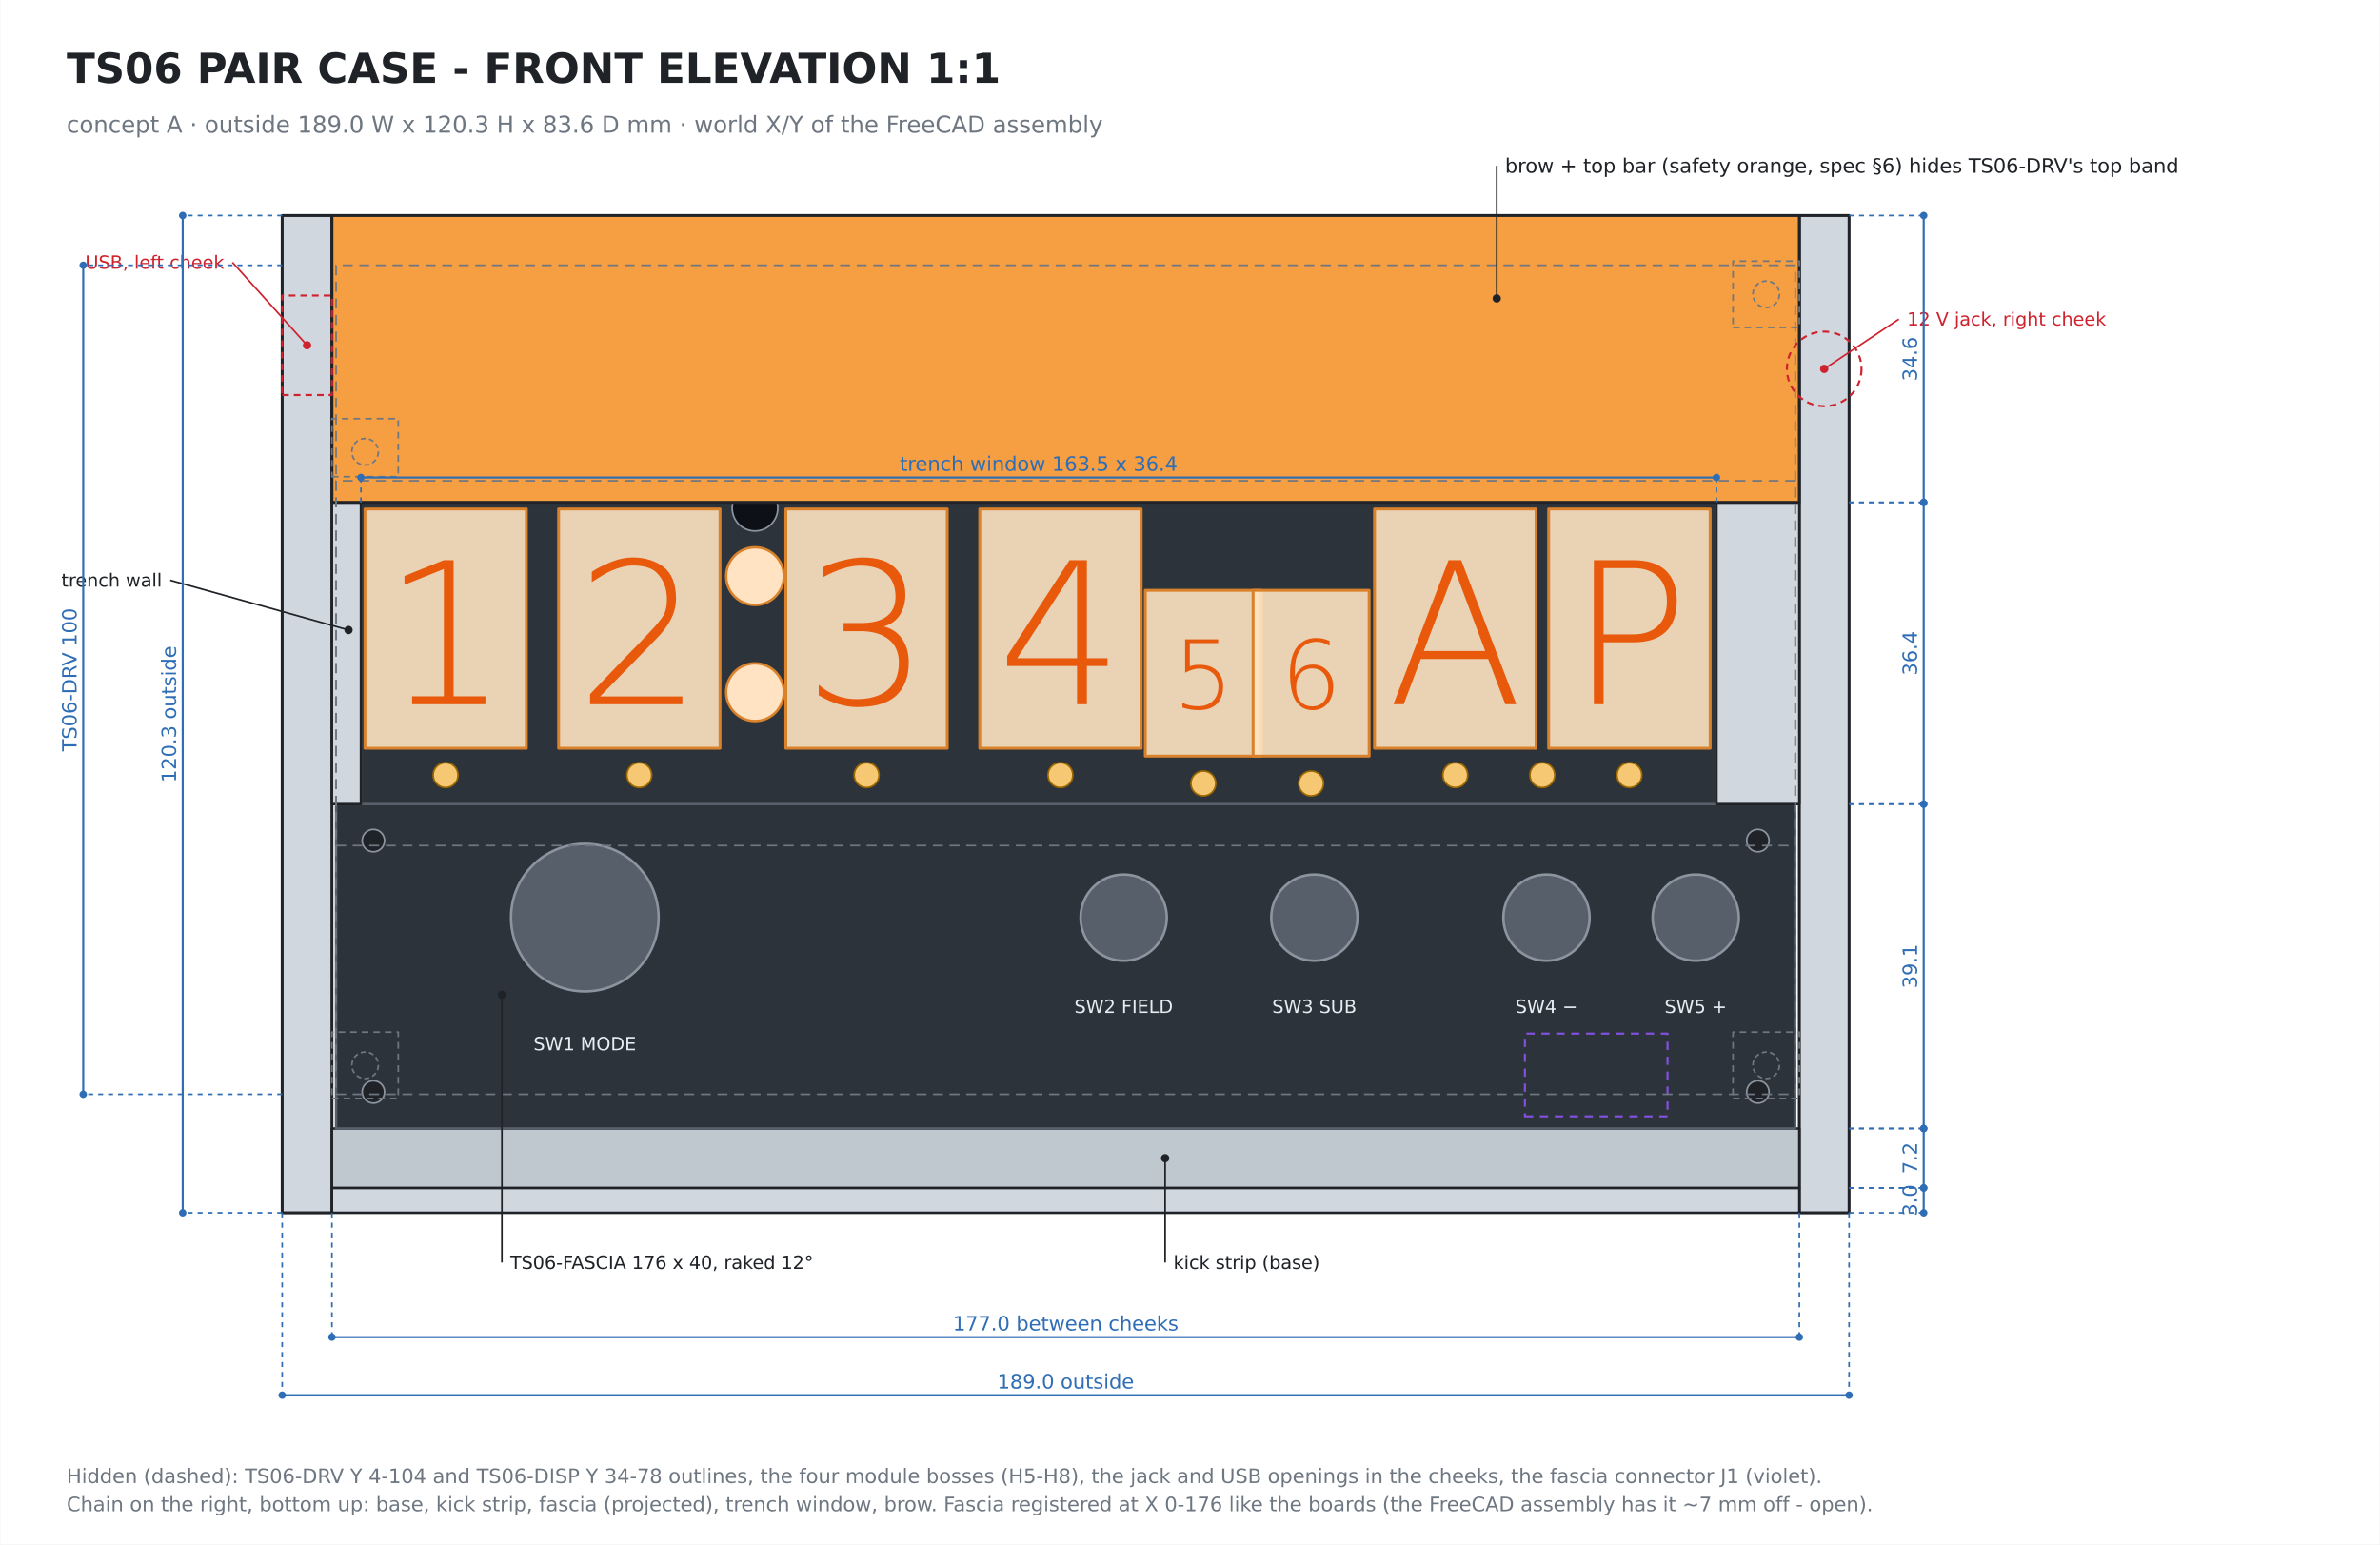
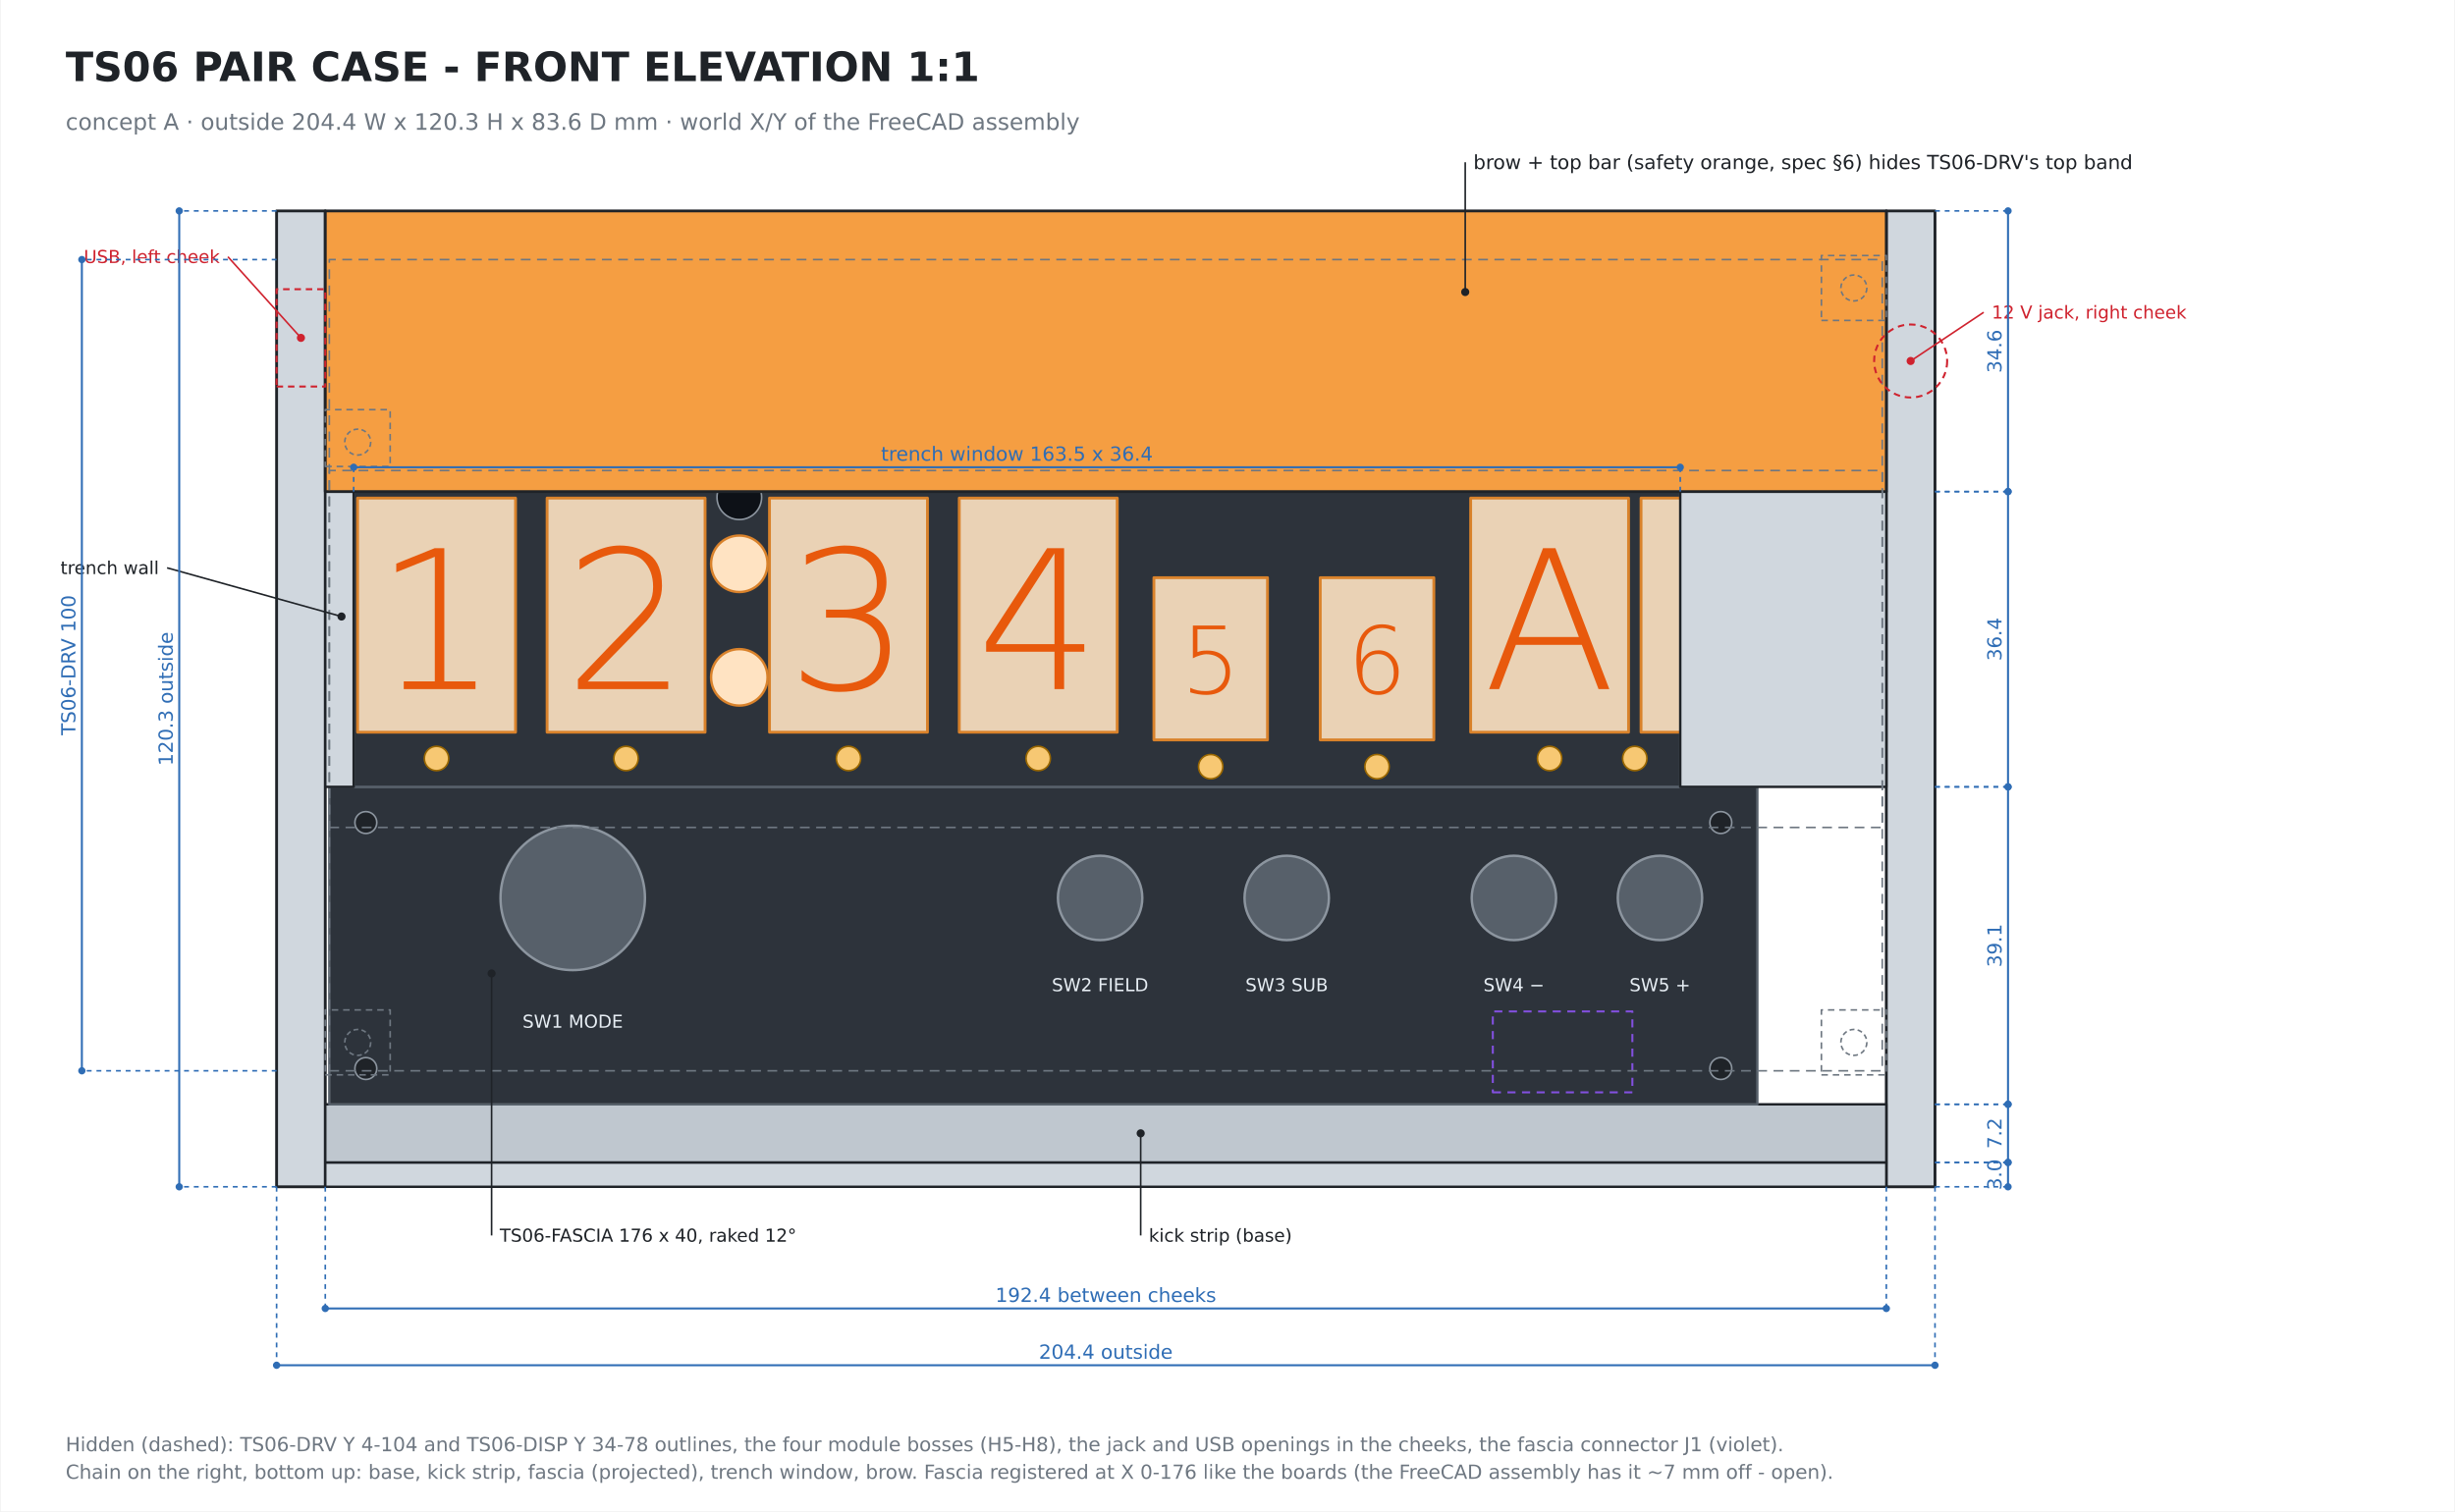
- <svg xmlns="http://www.w3.org/2000/svg" viewBox="0 0 287.0 186.3" width="1148" height="745">
-   <rect x="0" y="0" width="287.0" height="186.3" fill="#FFFFFF" />
+ <svg xmlns="http://www.w3.org/2000/svg" viewBox="0 0 302.4 186.3" width="1210" height="745">
+   <rect x="0" y="0" width="302.4" height="186.3" fill="#FFFFFF" />
  <text x="8" y="10" font-family="DejaVu Sans, Arial, Helvetica, sans-serif" font-size="5" font-weight="700" fill="#1F2328">TS06 PAIR CASE - FRONT ELEVATION  1:1</text>
-   <text x="8" y="16" font-family="DejaVu Sans, Arial, Helvetica, sans-serif" font-size="2.8" fill="#6E7781">concept A · outside 189.0 W x 120.3 H x 83.6 D mm · world X/Y of the FreeCAD assembly</text>
+   <text x="8" y="16" font-family="DejaVu Sans, Arial, Helvetica, sans-serif" font-size="2.8" fill="#6E7781">concept A · outside 204.4 W x 120.3 H x 83.6 D mm · world X/Y of the FreeCAD assembly</text>
  <polygon points="34.00,146.30 40.00,146.30 40.00,26.00 34.00,26.00" fill="#D0D7DE" stroke="#1F2328" stroke-width="0.35" stroke-linejoin="round" />
-   <polygon points="217.00,146.30 223.00,146.30 223.00,26.00 217.00,26.00" fill="#D0D7DE" stroke="#1F2328" stroke-width="0.35" stroke-linejoin="round" />
-   <polygon points="40.00,146.30 217.00,146.30 217.00,143.30 40.00,143.30" fill="#D0D7DE" stroke="#1F2328" stroke-width="0.30" stroke-linejoin="round" />
-   <polygon points="40.00,143.30 217.00,143.30 217.00,136.13 40.00,136.13" fill="#BFC7CF" stroke="#1F2328" stroke-width="0.30" stroke-linejoin="round" />
+   <polygon points="232.40,146.30 238.40,146.30 238.40,26.00 232.40,26.00" fill="#D0D7DE" stroke="#1F2328" stroke-width="0.35" stroke-linejoin="round" />
+   <polygon points="40.00,146.30 232.40,146.30 232.40,143.30 40.00,143.30" fill="#D0D7DE" stroke="#1F2328" stroke-width="0.30" stroke-linejoin="round" />
+   <polygon points="40.00,143.30 232.40,143.30 232.40,136.13 40.00,136.13" fill="#BFC7CF" stroke="#1F2328" stroke-width="0.30" stroke-linejoin="round" />
  <polygon points="40.50,136.13 216.50,136.13 216.50,97.00 40.50,97.00" fill="#2D333B" stroke="#57606A" stroke-width="0.30" stroke-linejoin="round" />
  <circle cx="70.50" cy="110.69" r="8.90" fill="#57606A" stroke="#8C959F" stroke-width="0.30" />
  <text x="70.50" y="126.69" font-family="DejaVu Sans, Arial, Helvetica, sans-serif" font-size="2.20" fill="#E6EDF3" text-anchor="middle" font-weight="400">SW1 MODE</text>
  <circle cx="135.50" cy="110.69" r="5.20" fill="#57606A" stroke="#8C959F" stroke-width="0.30" />
  <text x="135.50" y="122.19" font-family="DejaVu Sans, Arial, Helvetica, sans-serif" font-size="2.20" fill="#E6EDF3" text-anchor="middle" font-weight="400">SW2 FIELD</text>
  <circle cx="158.50" cy="110.69" r="5.20" fill="#57606A" stroke="#8C959F" stroke-width="0.30" />
  <text x="158.50" y="122.19" font-family="DejaVu Sans, Arial, Helvetica, sans-serif" font-size="2.20" fill="#E6EDF3" text-anchor="middle" font-weight="400">SW3 SUB</text>
  <circle cx="186.50" cy="110.69" r="5.20" fill="#57606A" stroke="#8C959F" stroke-width="0.30" />
  <text x="186.50" y="122.19" font-family="DejaVu Sans, Arial, Helvetica, sans-serif" font-size="2.20" fill="#E6EDF3" text-anchor="middle" font-weight="400">SW4 −</text>
  <circle cx="204.50" cy="110.69" r="5.20" fill="#57606A" stroke="#8C959F" stroke-width="0.30" />
  <text x="204.50" y="122.19" font-family="DejaVu Sans, Arial, Helvetica, sans-serif" font-size="2.20" fill="#E6EDF3" text-anchor="middle" font-weight="400">SW5 +</text>
  <circle cx="45.00" cy="101.40" r="1.35" fill="#1F2328" stroke="#8C959F" stroke-width="0.20" />
  <circle cx="45.00" cy="131.72" r="1.35" fill="#1F2328" stroke="#8C959F" stroke-width="0.20" />
  <circle cx="212.00" cy="101.40" r="1.35" fill="#1F2328" stroke="#8C959F" stroke-width="0.20" />
  <circle cx="212.00" cy="131.72" r="1.35" fill="#1F2328" stroke="#8C959F" stroke-width="0.20" />
  <polygon points="183.90,134.66 201.10,134.66 201.10,124.68 183.90,124.68" fill="none" stroke="#8250DF" stroke-width="0.25" stroke-linejoin="round" stroke-dasharray="1 0.8" />
  <polygon points="43.50,97.00 207.00,97.00 207.00,60.60 43.50,60.60" fill="#2D333B" stroke="#57606A" stroke-width="0.30" stroke-linejoin="round" />
  <circle cx="53.71" cy="93.50" r="1.50" fill="#F7C873" stroke="#9A6700" stroke-width="0.20" />
  <circle cx="77.07" cy="93.50" r="1.50" fill="#F7C873" stroke="#9A6700" stroke-width="0.20" />
  <circle cx="104.49" cy="93.50" r="1.50" fill="#F7C873" stroke="#9A6700" stroke-width="0.20" />
  <circle cx="127.87" cy="93.50" r="1.50" fill="#F7C873" stroke="#9A6700" stroke-width="0.20" />
-   <circle cx="145.11" cy="94.51" r="1.50" fill="#F7C873" stroke="#9A6700" stroke-width="0.20" />
-   <circle cx="158.11" cy="94.51" r="1.50" fill="#F7C873" stroke="#9A6700" stroke-width="0.20" />
-   <circle cx="175.50" cy="93.50" r="1.50" fill="#F7C873" stroke="#9A6700" stroke-width="0.20" />
-   <circle cx="196.50" cy="93.50" r="1.50" fill="#F7C873" stroke="#9A6700" stroke-width="0.20" />
-   <circle cx="186.00" cy="93.50" r="1.50" fill="#F7C873" stroke="#9A6700" stroke-width="0.20" />
+   <circle cx="149.13" cy="94.51" r="1.50" fill="#F7C873" stroke="#9A6700" stroke-width="0.20" />
+   <circle cx="169.63" cy="94.51" r="1.50" fill="#F7C873" stroke="#9A6700" stroke-width="0.20" />
+   <circle cx="190.90" cy="93.50" r="1.50" fill="#F7C873" stroke="#9A6700" stroke-width="0.20" />
+   <circle cx="211.90" cy="93.50" r="1.50" fill="#F7C873" stroke="#9A6700" stroke-width="0.20" />
+   <circle cx="201.40" cy="93.50" r="1.50" fill="#F7C873" stroke="#9A6700" stroke-width="0.20" />
  <circle cx="91.03" cy="69.50" r="3.48" fill="#FFE3C2" stroke="#D9822B" stroke-width="0.30" />
  <circle cx="91.03" cy="83.50" r="3.48" fill="#FFE3C2" stroke="#D9822B" stroke-width="0.30" />
  <circle cx="91.03" cy="61.30" r="2.75" fill="#0D1117" stroke="#8C959F" stroke-width="0.20" />
  <polygon points="43.98,90.26 63.45,90.26 63.45,61.40 43.98,61.40" fill="#FFE3C2" stroke="#D9822B" stroke-width="0.35" stroke-linejoin="round" fill-opacity="0.9" />
  <text x="53.71" y="84.95" font-family="DejaVu Sans, Arial, Helvetica, sans-serif" font-size="23.85" fill="#E8590C" text-anchor="middle" font-weight="300">1</text>
  <polygon points="67.34,90.26 86.81,90.26 86.81,61.40 67.34,61.40" fill="#FFE3C2" stroke="#D9822B" stroke-width="0.35" stroke-linejoin="round" fill-opacity="0.9" />
  <text x="77.07" y="84.95" font-family="DejaVu Sans, Arial, Helvetica, sans-serif" font-size="23.85" fill="#E8590C" text-anchor="middle" font-weight="300">2</text>
  <polygon points="94.75,90.26 114.22,90.26 114.22,61.40 94.75,61.40" fill="#FFE3C2" stroke="#D9822B" stroke-width="0.35" stroke-linejoin="round" fill-opacity="0.9" />
  <text x="104.49" y="84.95" font-family="DejaVu Sans, Arial, Helvetica, sans-serif" font-size="23.85" fill="#E8590C" text-anchor="middle" font-weight="300">3</text>
  <polygon points="118.14,90.26 137.61,90.26 137.61,61.40 118.14,61.40" fill="#FFE3C2" stroke="#D9822B" stroke-width="0.35" stroke-linejoin="round" fill-opacity="0.9" />
  <text x="127.87" y="84.95" font-family="DejaVu Sans, Arial, Helvetica, sans-serif" font-size="23.85" fill="#E8590C" text-anchor="middle" font-weight="300">4</text>
-   <polygon points="138.11,91.21 152.11,91.21 152.11,71.21 138.11,71.21" fill="#FFE3C2" stroke="#D9822B" stroke-width="0.35" stroke-linejoin="round" fill-opacity="0.9" />
-   <text x="145.11" y="85.51" font-family="DejaVu Sans, Arial, Helvetica, sans-serif" font-size="11.52" fill="#E8590C" text-anchor="middle" font-weight="300">5</text>
-   <polygon points="151.11,91.21 165.11,91.21 165.11,71.21 151.11,71.21" fill="#FFE3C2" stroke="#D9822B" stroke-width="0.35" stroke-linejoin="round" fill-opacity="0.9" />
-   <text x="158.11" y="85.51" font-family="DejaVu Sans, Arial, Helvetica, sans-serif" font-size="11.52" fill="#E8590C" text-anchor="middle" font-weight="300">6</text>
-   <polygon points="165.76,90.26 185.24,90.26 185.24,61.40 165.76,61.40" fill="#FFE3C2" stroke="#D9822B" stroke-width="0.35" stroke-linejoin="round" fill-opacity="0.9" />
-   <text x="175.50" y="84.95" font-family="DejaVu Sans, Arial, Helvetica, sans-serif" font-size="23.85" fill="#E8590C" text-anchor="middle" font-weight="300">A</text>
-   <polygon points="186.76,90.26 206.24,90.26 206.24,61.40 186.76,61.40" fill="#FFE3C2" stroke="#D9822B" stroke-width="0.35" stroke-linejoin="round" fill-opacity="0.9" />
-   <text x="196.50" y="84.95" font-family="DejaVu Sans, Arial, Helvetica, sans-serif" font-size="23.85" fill="#E8590C" text-anchor="middle" font-weight="300">P</text>
+   <polygon points="142.13,91.21 156.13,91.21 156.13,71.21 142.13,71.21" fill="#FFE3C2" stroke="#D9822B" stroke-width="0.35" stroke-linejoin="round" fill-opacity="0.9" />
+   <text x="149.13" y="85.51" font-family="DejaVu Sans, Arial, Helvetica, sans-serif" font-size="11.52" fill="#E8590C" text-anchor="middle" font-weight="300">5</text>
+   <polygon points="162.63,91.21 176.63,91.21 176.63,71.21 162.63,71.21" fill="#FFE3C2" stroke="#D9822B" stroke-width="0.35" stroke-linejoin="round" fill-opacity="0.9" />
+   <text x="169.63" y="85.51" font-family="DejaVu Sans, Arial, Helvetica, sans-serif" font-size="11.52" fill="#E8590C" text-anchor="middle" font-weight="300">6</text>
+   <polygon points="181.17,90.26 200.63,90.26 200.63,61.40 181.17,61.40" fill="#FFE3C2" stroke="#D9822B" stroke-width="0.35" stroke-linejoin="round" fill-opacity="0.9" />
+   <text x="190.90" y="84.95" font-family="DejaVu Sans, Arial, Helvetica, sans-serif" font-size="23.85" fill="#E8590C" text-anchor="middle" font-weight="300">A</text>
+   <polygon points="202.17,90.26 221.63,90.26 221.63,61.40 202.17,61.40" fill="#FFE3C2" stroke="#D9822B" stroke-width="0.35" stroke-linejoin="round" fill-opacity="0.9" />
+   <text x="211.90" y="84.95" font-family="DejaVu Sans, Arial, Helvetica, sans-serif" font-size="23.85" fill="#E8590C" text-anchor="middle" font-weight="300">P</text>
  <polygon points="40.00,97.00 43.50,97.00 43.50,60.60 40.00,60.60" fill="#D0D7DE" stroke="#1F2328" stroke-width="0.30" stroke-linejoin="round" />
-   <polygon points="207.00,97.00 217.00,97.00 217.00,60.60 207.00,60.60" fill="#D0D7DE" stroke="#1F2328" stroke-width="0.30" stroke-linejoin="round" />
-   <polygon points="40.00,60.60 217.00,60.60 217.00,26.00 40.00,26.00" fill="#F59E42" stroke="#1F2328" stroke-width="0.35" stroke-linejoin="round" />
-   <polygon points="40.50,132.00 216.50,132.00 216.50,32.00 40.50,32.00" fill="none" stroke="#6E7781" stroke-width="0.20" stroke-linejoin="round" stroke-dasharray="1.2 0.8" />
-   <polygon points="40.50,102.00 216.50,102.00 216.50,58.00 40.50,58.00" fill="none" stroke="#6E7781" stroke-width="0.20" stroke-linejoin="round" stroke-dasharray="1.2 0.8" />
-   <polygon points="209.00,132.50 217.00,132.50 217.00,124.50 209.00,124.50" fill="none" stroke="#6E7781" stroke-width="0.20" stroke-linejoin="round" stroke-dasharray="0.8 0.6" />
-   <circle cx="213.00" cy="128.50" r="1.60" fill="none" stroke="#6E7781" stroke-width="0.20" stroke-dasharray="0.6 0.4" />
+   <polygon points="207.00,97.00 232.40,97.00 232.40,60.60 207.00,60.60" fill="#D0D7DE" stroke="#1F2328" stroke-width="0.30" stroke-linejoin="round" />
+   <polygon points="40.00,60.60 232.40,60.60 232.40,26.00 40.00,26.00" fill="#F59E42" stroke="#1F2328" stroke-width="0.35" stroke-linejoin="round" />
+   <polygon points="40.50,132.00 231.90,132.00 231.90,32.00 40.50,32.00" fill="none" stroke="#6E7781" stroke-width="0.20" stroke-linejoin="round" stroke-dasharray="1.2 0.8" />
+   <polygon points="40.50,102.00 231.90,102.00 231.90,58.00 40.50,58.00" fill="none" stroke="#6E7781" stroke-width="0.20" stroke-linejoin="round" stroke-dasharray="1.2 0.8" />
+   <polygon points="224.40,132.50 232.40,132.50 232.40,124.50 224.40,124.50" fill="none" stroke="#6E7781" stroke-width="0.20" stroke-linejoin="round" stroke-dasharray="0.8 0.6" />
+   <circle cx="228.40" cy="128.50" r="1.60" fill="none" stroke="#6E7781" stroke-width="0.20" stroke-dasharray="0.6 0.4" />
  <polygon points="40.00,132.50 48.00,132.50 48.00,124.50 40.00,124.50" fill="none" stroke="#6E7781" stroke-width="0.20" stroke-linejoin="round" stroke-dasharray="0.8 0.6" />
  <circle cx="44.00" cy="128.50" r="1.60" fill="none" stroke="#6E7781" stroke-width="0.20" stroke-dasharray="0.6 0.4" />
-   <polygon points="209.00,39.50 217.00,39.50 217.00,31.50 209.00,31.50" fill="none" stroke="#6E7781" stroke-width="0.20" stroke-linejoin="round" stroke-dasharray="0.8 0.6" />
-   <circle cx="213.00" cy="35.50" r="1.60" fill="none" stroke="#6E7781" stroke-width="0.20" stroke-dasharray="0.6 0.4" />
+   <polygon points="224.40,39.50 232.40,39.50 232.40,31.50 224.40,31.50" fill="none" stroke="#6E7781" stroke-width="0.20" stroke-linejoin="round" stroke-dasharray="0.8 0.6" />
+   <circle cx="228.40" cy="35.50" r="1.60" fill="none" stroke="#6E7781" stroke-width="0.20" stroke-dasharray="0.6 0.4" />
  <polygon points="40.00,57.50 48.00,57.50 48.00,50.50 40.00,50.50" fill="none" stroke="#6E7781" stroke-width="0.20" stroke-linejoin="round" stroke-dasharray="0.8 0.6" />
  <circle cx="44.00" cy="54.50" r="1.60" fill="none" stroke="#6E7781" stroke-width="0.20" stroke-dasharray="0.6 0.4" />
-   <circle cx="220.00" cy="44.50" r="4.50" fill="none" stroke="#CF222E" stroke-width="0.25" stroke-dasharray="0.8 0.6" />
+   <circle cx="235.40" cy="44.50" r="4.50" fill="none" stroke="#CF222E" stroke-width="0.25" stroke-dasharray="0.8 0.6" />
  <polygon points="34.00,47.65 40.00,47.65 40.00,35.65 34.00,35.65" fill="none" stroke="#CF222E" stroke-width="0.25" stroke-linejoin="round" stroke-dasharray="0.8 0.6" />
-   <polyline points="220.00,44.50 229.00,38.50" fill="none" stroke="#CF222E" stroke-width="0.2" />
-   <circle cx="220.00" cy="44.50" r="0.5" fill="#CF222E" />
-   <text x="230.00" y="39.27" font-family="DejaVu Sans, Arial, Helvetica, sans-serif" font-size="2.20" fill="#CF222E" text-anchor="start" font-weight="400">12 V jack, right cheek</text>
+   <polyline points="235.40,44.50 244.40,38.50" fill="none" stroke="#CF222E" stroke-width="0.2" />
+   <circle cx="235.40" cy="44.50" r="0.5" fill="#CF222E" />
+   <text x="245.40" y="39.27" font-family="DejaVu Sans, Arial, Helvetica, sans-serif" font-size="2.20" fill="#CF222E" text-anchor="start" font-weight="400">12 V jack, right cheek</text>
  <polyline points="37.00,41.65 28.00,31.65" fill="none" stroke="#CF222E" stroke-width="0.2" />
  <circle cx="37.00" cy="41.65" r="0.5" fill="#CF222E" />
  <text x="27.00" y="32.42" font-family="DejaVu Sans, Arial, Helvetica, sans-serif" font-size="2.20" fill="#CF222E" text-anchor="end" font-weight="400">USB, left cheek</text>
  <polyline points="180.50,36.00 180.50,20.00" fill="none" stroke="#1F2328" stroke-width="0.2" />
  <circle cx="180.50" cy="36.00" r="0.5" fill="#1F2328" />
  <text x="181.50" y="20.84" font-family="DejaVu Sans, Arial, Helvetica, sans-serif" font-size="2.40" fill="#1F2328" text-anchor="start" font-weight="400">brow + top bar (safety orange, spec §6) hides TS06-DRV's top band</text>
  <polyline points="42.00,76.00 20.50,70.00" fill="none" stroke="#1F2328" stroke-width="0.2" />
  <circle cx="42.00" cy="76.00" r="0.5" fill="#1F2328" />
  <text x="19.50" y="70.77" font-family="DejaVu Sans, Arial, Helvetica, sans-serif" font-size="2.20" fill="#1F2328" text-anchor="end" font-weight="400">trench wall</text>
  <polyline points="60.50,120.00 60.50,152.30" fill="none" stroke="#1F2328" stroke-width="0.2" />
  <circle cx="60.50" cy="120.00" r="0.5" fill="#1F2328" />
  <text x="61.50" y="153.07" font-family="DejaVu Sans, Arial, Helvetica, sans-serif" font-size="2.20" fill="#1F2328" text-anchor="start" font-weight="400">TS06-FASCIA 176 x 40, raked 12°</text>
  <polyline points="140.50,139.71 140.50,152.30" fill="none" stroke="#1F2328" stroke-width="0.2" />
  <circle cx="140.50" cy="139.71" r="0.5" fill="#1F2328" />
  <text x="141.50" y="153.07" font-family="DejaVu Sans, Arial, Helvetica, sans-serif" font-size="2.20" fill="#1F2328" text-anchor="start" font-weight="400">kick strip (base)</text>
  <line x1="34.00" y1="146.30" x2="34.00" y2="168.30" stroke="#2F6DB5" stroke-width="0.20" stroke-dasharray="0.6 0.6" />
-   <line x1="223.00" y1="146.30" x2="223.00" y2="168.30" stroke="#2F6DB5" stroke-width="0.20" stroke-dasharray="0.6 0.6" />
-   <line x1="34.00" y1="168.30" x2="223.00" y2="168.30" stroke="#2F6DB5" stroke-width="0.25" />
+   <line x1="238.40" y1="146.30" x2="238.40" y2="168.30" stroke="#2F6DB5" stroke-width="0.20" stroke-dasharray="0.6 0.6" />
+   <line x1="34.00" y1="168.30" x2="238.40" y2="168.30" stroke="#2F6DB5" stroke-width="0.25" />
  <circle cx="34.00" cy="168.30" r="0.45" fill="#2F6DB5" />
-   <circle cx="223.00" cy="168.30" r="0.45" fill="#2F6DB5" />
-   <text x="128.50" y="167.50" font-family="DejaVu Sans, Arial, Helvetica, sans-serif" font-size="2.40" fill="#2F6DB5" text-anchor="middle" font-weight="400">189.0 outside</text>
+   <circle cx="238.40" cy="168.30" r="0.45" fill="#2F6DB5" />
+   <text x="136.20" y="167.50" font-family="DejaVu Sans, Arial, Helvetica, sans-serif" font-size="2.40" fill="#2F6DB5" text-anchor="middle" font-weight="400">204.4 outside</text>
  <line x1="40.00" y1="146.30" x2="40.00" y2="161.30" stroke="#2F6DB5" stroke-width="0.20" stroke-dasharray="0.6 0.6" />
-   <line x1="217.00" y1="146.30" x2="217.00" y2="161.30" stroke="#2F6DB5" stroke-width="0.20" stroke-dasharray="0.6 0.6" />
-   <line x1="40.00" y1="161.30" x2="217.00" y2="161.30" stroke="#2F6DB5" stroke-width="0.25" />
+   <line x1="232.40" y1="146.30" x2="232.40" y2="161.30" stroke="#2F6DB5" stroke-width="0.20" stroke-dasharray="0.6 0.6" />
+   <line x1="40.00" y1="161.30" x2="232.40" y2="161.30" stroke="#2F6DB5" stroke-width="0.25" />
  <circle cx="40.00" cy="161.30" r="0.45" fill="#2F6DB5" />
-   <circle cx="217.00" cy="161.30" r="0.45" fill="#2F6DB5" />
-   <text x="128.50" y="160.50" font-family="DejaVu Sans, Arial, Helvetica, sans-serif" font-size="2.40" fill="#2F6DB5" text-anchor="middle" font-weight="400">177.0 between cheeks</text>
+   <circle cx="232.40" cy="161.30" r="0.45" fill="#2F6DB5" />
+   <text x="136.20" y="160.50" font-family="DejaVu Sans, Arial, Helvetica, sans-serif" font-size="2.40" fill="#2F6DB5" text-anchor="middle" font-weight="400">192.4 between cheeks</text>
  <line x1="43.50" y1="60.60" x2="43.50" y2="57.60" stroke="#2F6DB5" stroke-width="0.20" stroke-dasharray="0.6 0.6" />
  <line x1="207.00" y1="60.60" x2="207.00" y2="57.60" stroke="#2F6DB5" stroke-width="0.20" stroke-dasharray="0.6 0.6" />
  <line x1="43.50" y1="57.60" x2="207.00" y2="57.60" stroke="#2F6DB5" stroke-width="0.25" />
  <circle cx="43.50" cy="57.60" r="0.45" fill="#2F6DB5" />
  <circle cx="207.00" cy="57.60" r="0.45" fill="#2F6DB5" />
  <text x="125.25" y="56.80" font-family="DejaVu Sans, Arial, Helvetica, sans-serif" font-size="2.40" fill="#2F6DB5" text-anchor="middle" font-weight="400">trench window 163.5 x 36.4</text>
-   <line x1="223.00" y1="146.30" x2="232.00" y2="146.30" stroke="#2F6DB5" stroke-width="0.20" stroke-dasharray="0.6 0.6" />
-   <line x1="223.00" y1="143.30" x2="232.00" y2="143.30" stroke="#2F6DB5" stroke-width="0.20" stroke-dasharray="0.6 0.6" />
-   <line x1="232.00" y1="146.30" x2="232.00" y2="143.30" stroke="#2F6DB5" stroke-width="0.25" />
-   <circle cx="232.00" cy="146.30" r="0.45" fill="#2F6DB5" />
-   <circle cx="232.00" cy="143.30" r="0.45" fill="#2F6DB5" />
-   <text x="231.20" y="144.80" font-family="DejaVu Sans, Arial, Helvetica, sans-serif" font-size="2.40" fill="#2F6DB5" text-anchor="middle" font-weight="400" transform="rotate(-90 231.20 144.80)">3.0</text>
-   <line x1="223.00" y1="143.30" x2="232.00" y2="143.30" stroke="#2F6DB5" stroke-width="0.20" stroke-dasharray="0.6 0.6" />
-   <line x1="223.00" y1="136.13" x2="232.00" y2="136.13" stroke="#2F6DB5" stroke-width="0.20" stroke-dasharray="0.6 0.6" />
-   <line x1="232.00" y1="143.30" x2="232.00" y2="136.13" stroke="#2F6DB5" stroke-width="0.25" />
-   <circle cx="232.00" cy="143.30" r="0.45" fill="#2F6DB5" />
-   <circle cx="232.00" cy="136.13" r="0.45" fill="#2F6DB5" />
-   <text x="231.20" y="139.71" font-family="DejaVu Sans, Arial, Helvetica, sans-serif" font-size="2.40" fill="#2F6DB5" text-anchor="middle" font-weight="400" transform="rotate(-90 231.20 139.71)">7.2</text>
-   <line x1="223.00" y1="136.13" x2="232.00" y2="136.13" stroke="#2F6DB5" stroke-width="0.20" stroke-dasharray="0.6 0.6" />
-   <line x1="223.00" y1="97.00" x2="232.00" y2="97.00" stroke="#2F6DB5" stroke-width="0.20" stroke-dasharray="0.6 0.6" />
-   <line x1="232.00" y1="136.13" x2="232.00" y2="97.00" stroke="#2F6DB5" stroke-width="0.25" />
-   <circle cx="232.00" cy="136.13" r="0.45" fill="#2F6DB5" />
-   <circle cx="232.00" cy="97.00" r="0.45" fill="#2F6DB5" />
-   <text x="231.20" y="116.56" font-family="DejaVu Sans, Arial, Helvetica, sans-serif" font-size="2.40" fill="#2F6DB5" text-anchor="middle" font-weight="400" transform="rotate(-90 231.20 116.56)">39.1</text>
-   <line x1="223.00" y1="97.00" x2="232.00" y2="97.00" stroke="#2F6DB5" stroke-width="0.20" stroke-dasharray="0.6 0.6" />
-   <line x1="223.00" y1="60.60" x2="232.00" y2="60.60" stroke="#2F6DB5" stroke-width="0.20" stroke-dasharray="0.6 0.6" />
-   <line x1="232.00" y1="97.00" x2="232.00" y2="60.60" stroke="#2F6DB5" stroke-width="0.25" />
-   <circle cx="232.00" cy="97.00" r="0.45" fill="#2F6DB5" />
-   <circle cx="232.00" cy="60.60" r="0.45" fill="#2F6DB5" />
-   <text x="231.20" y="78.80" font-family="DejaVu Sans, Arial, Helvetica, sans-serif" font-size="2.40" fill="#2F6DB5" text-anchor="middle" font-weight="400" transform="rotate(-90 231.20 78.80)">36.4</text>
-   <line x1="223.00" y1="60.60" x2="232.00" y2="60.60" stroke="#2F6DB5" stroke-width="0.20" stroke-dasharray="0.6 0.6" />
-   <line x1="223.00" y1="26.00" x2="232.00" y2="26.00" stroke="#2F6DB5" stroke-width="0.20" stroke-dasharray="0.6 0.6" />
-   <line x1="232.00" y1="60.60" x2="232.00" y2="26.00" stroke="#2F6DB5" stroke-width="0.25" />
-   <circle cx="232.00" cy="60.60" r="0.45" fill="#2F6DB5" />
-   <circle cx="232.00" cy="26.00" r="0.45" fill="#2F6DB5" />
-   <text x="231.20" y="43.30" font-family="DejaVu Sans, Arial, Helvetica, sans-serif" font-size="2.40" fill="#2F6DB5" text-anchor="middle" font-weight="400" transform="rotate(-90 231.20 43.30)">34.6</text>
+   <line x1="238.40" y1="146.30" x2="247.40" y2="146.30" stroke="#2F6DB5" stroke-width="0.20" stroke-dasharray="0.6 0.6" />
+   <line x1="238.40" y1="143.30" x2="247.40" y2="143.30" stroke="#2F6DB5" stroke-width="0.20" stroke-dasharray="0.6 0.6" />
+   <line x1="247.40" y1="146.30" x2="247.40" y2="143.30" stroke="#2F6DB5" stroke-width="0.25" />
+   <circle cx="247.40" cy="146.30" r="0.45" fill="#2F6DB5" />
+   <circle cx="247.40" cy="143.30" r="0.45" fill="#2F6DB5" />
+   <text x="246.60" y="144.80" font-family="DejaVu Sans, Arial, Helvetica, sans-serif" font-size="2.40" fill="#2F6DB5" text-anchor="middle" font-weight="400" transform="rotate(-90 246.60 144.80)">3.0</text>
+   <line x1="238.40" y1="143.30" x2="247.40" y2="143.30" stroke="#2F6DB5" stroke-width="0.20" stroke-dasharray="0.6 0.6" />
+   <line x1="238.40" y1="136.13" x2="247.40" y2="136.13" stroke="#2F6DB5" stroke-width="0.20" stroke-dasharray="0.6 0.6" />
+   <line x1="247.40" y1="143.30" x2="247.40" y2="136.13" stroke="#2F6DB5" stroke-width="0.25" />
+   <circle cx="247.40" cy="143.30" r="0.45" fill="#2F6DB5" />
+   <circle cx="247.40" cy="136.13" r="0.45" fill="#2F6DB5" />
+   <text x="246.60" y="139.71" font-family="DejaVu Sans, Arial, Helvetica, sans-serif" font-size="2.40" fill="#2F6DB5" text-anchor="middle" font-weight="400" transform="rotate(-90 246.60 139.71)">7.2</text>
+   <line x1="238.40" y1="136.13" x2="247.40" y2="136.13" stroke="#2F6DB5" stroke-width="0.20" stroke-dasharray="0.6 0.6" />
+   <line x1="238.40" y1="97.00" x2="247.40" y2="97.00" stroke="#2F6DB5" stroke-width="0.20" stroke-dasharray="0.6 0.6" />
+   <line x1="247.40" y1="136.13" x2="247.40" y2="97.00" stroke="#2F6DB5" stroke-width="0.25" />
+   <circle cx="247.40" cy="136.13" r="0.45" fill="#2F6DB5" />
+   <circle cx="247.40" cy="97.00" r="0.45" fill="#2F6DB5" />
+   <text x="246.60" y="116.56" font-family="DejaVu Sans, Arial, Helvetica, sans-serif" font-size="2.40" fill="#2F6DB5" text-anchor="middle" font-weight="400" transform="rotate(-90 246.60 116.56)">39.1</text>
+   <line x1="238.40" y1="97.00" x2="247.40" y2="97.00" stroke="#2F6DB5" stroke-width="0.20" stroke-dasharray="0.6 0.6" />
+   <line x1="238.40" y1="60.60" x2="247.40" y2="60.60" stroke="#2F6DB5" stroke-width="0.20" stroke-dasharray="0.6 0.6" />
+   <line x1="247.40" y1="97.00" x2="247.40" y2="60.60" stroke="#2F6DB5" stroke-width="0.25" />
+   <circle cx="247.40" cy="97.00" r="0.45" fill="#2F6DB5" />
+   <circle cx="247.40" cy="60.60" r="0.45" fill="#2F6DB5" />
+   <text x="246.60" y="78.80" font-family="DejaVu Sans, Arial, Helvetica, sans-serif" font-size="2.40" fill="#2F6DB5" text-anchor="middle" font-weight="400" transform="rotate(-90 246.60 78.80)">36.4</text>
+   <line x1="238.40" y1="60.60" x2="247.40" y2="60.60" stroke="#2F6DB5" stroke-width="0.20" stroke-dasharray="0.6 0.6" />
+   <line x1="238.40" y1="26.00" x2="247.40" y2="26.00" stroke="#2F6DB5" stroke-width="0.20" stroke-dasharray="0.6 0.6" />
+   <line x1="247.40" y1="60.60" x2="247.40" y2="26.00" stroke="#2F6DB5" stroke-width="0.25" />
+   <circle cx="247.40" cy="60.60" r="0.45" fill="#2F6DB5" />
+   <circle cx="247.40" cy="26.00" r="0.45" fill="#2F6DB5" />
+   <text x="246.60" y="43.30" font-family="DejaVu Sans, Arial, Helvetica, sans-serif" font-size="2.40" fill="#2F6DB5" text-anchor="middle" font-weight="400" transform="rotate(-90 246.60 43.30)">34.6</text>
  <line x1="34.00" y1="146.30" x2="22.00" y2="146.30" stroke="#2F6DB5" stroke-width="0.20" stroke-dasharray="0.6 0.6" />
  <line x1="34.00" y1="26.00" x2="22.00" y2="26.00" stroke="#2F6DB5" stroke-width="0.20" stroke-dasharray="0.6 0.6" />
  <line x1="22.00" y1="146.30" x2="22.00" y2="26.00" stroke="#2F6DB5" stroke-width="0.25" />
  <circle cx="22.00" cy="146.30" r="0.45" fill="#2F6DB5" />
  <circle cx="22.00" cy="26.00" r="0.45" fill="#2F6DB5" />
  <text x="21.20" y="86.15" font-family="DejaVu Sans, Arial, Helvetica, sans-serif" font-size="2.40" fill="#2F6DB5" text-anchor="middle" font-weight="400" transform="rotate(-90 21.20 86.15)">120.3 outside</text>
  <line x1="34.00" y1="132.00" x2="10.00" y2="132.00" stroke="#2F6DB5" stroke-width="0.20" stroke-dasharray="0.6 0.6" />
  <line x1="34.00" y1="32.00" x2="10.00" y2="32.00" stroke="#2F6DB5" stroke-width="0.20" stroke-dasharray="0.6 0.6" />
  <line x1="10.00" y1="132.00" x2="10.00" y2="32.00" stroke="#2F6DB5" stroke-width="0.25" />
  <circle cx="10.00" cy="132.00" r="0.45" fill="#2F6DB5" />
  <circle cx="10.00" cy="32.00" r="0.45" fill="#2F6DB5" />
  <text x="9.20" y="82.00" font-family="DejaVu Sans, Arial, Helvetica, sans-serif" font-size="2.40" fill="#2F6DB5" text-anchor="middle" font-weight="400" transform="rotate(-90 9.20 82.00)">TS06-DRV 100</text>
  <text x="8" y="178.9" font-family="DejaVu Sans, Arial, Helvetica, sans-serif" font-size="2.4" fill="#6E7781">Hidden (dashed): TS06-DRV Y 4-104 and TS06-DISP Y 34-78 outlines, the four module bosses (H5-H8), the jack and USB openings in the cheeks, the fascia connector J1 (violet).</text>
  <text x="8" y="182.3" font-family="DejaVu Sans, Arial, Helvetica, sans-serif" font-size="2.4" fill="#6E7781">Chain on the right, bottom up: base, kick strip, fascia (projected), trench window, brow. Fascia registered at X 0-176 like the boards (the FreeCAD assembly has it ~7 mm off - open).</text>
</svg>
